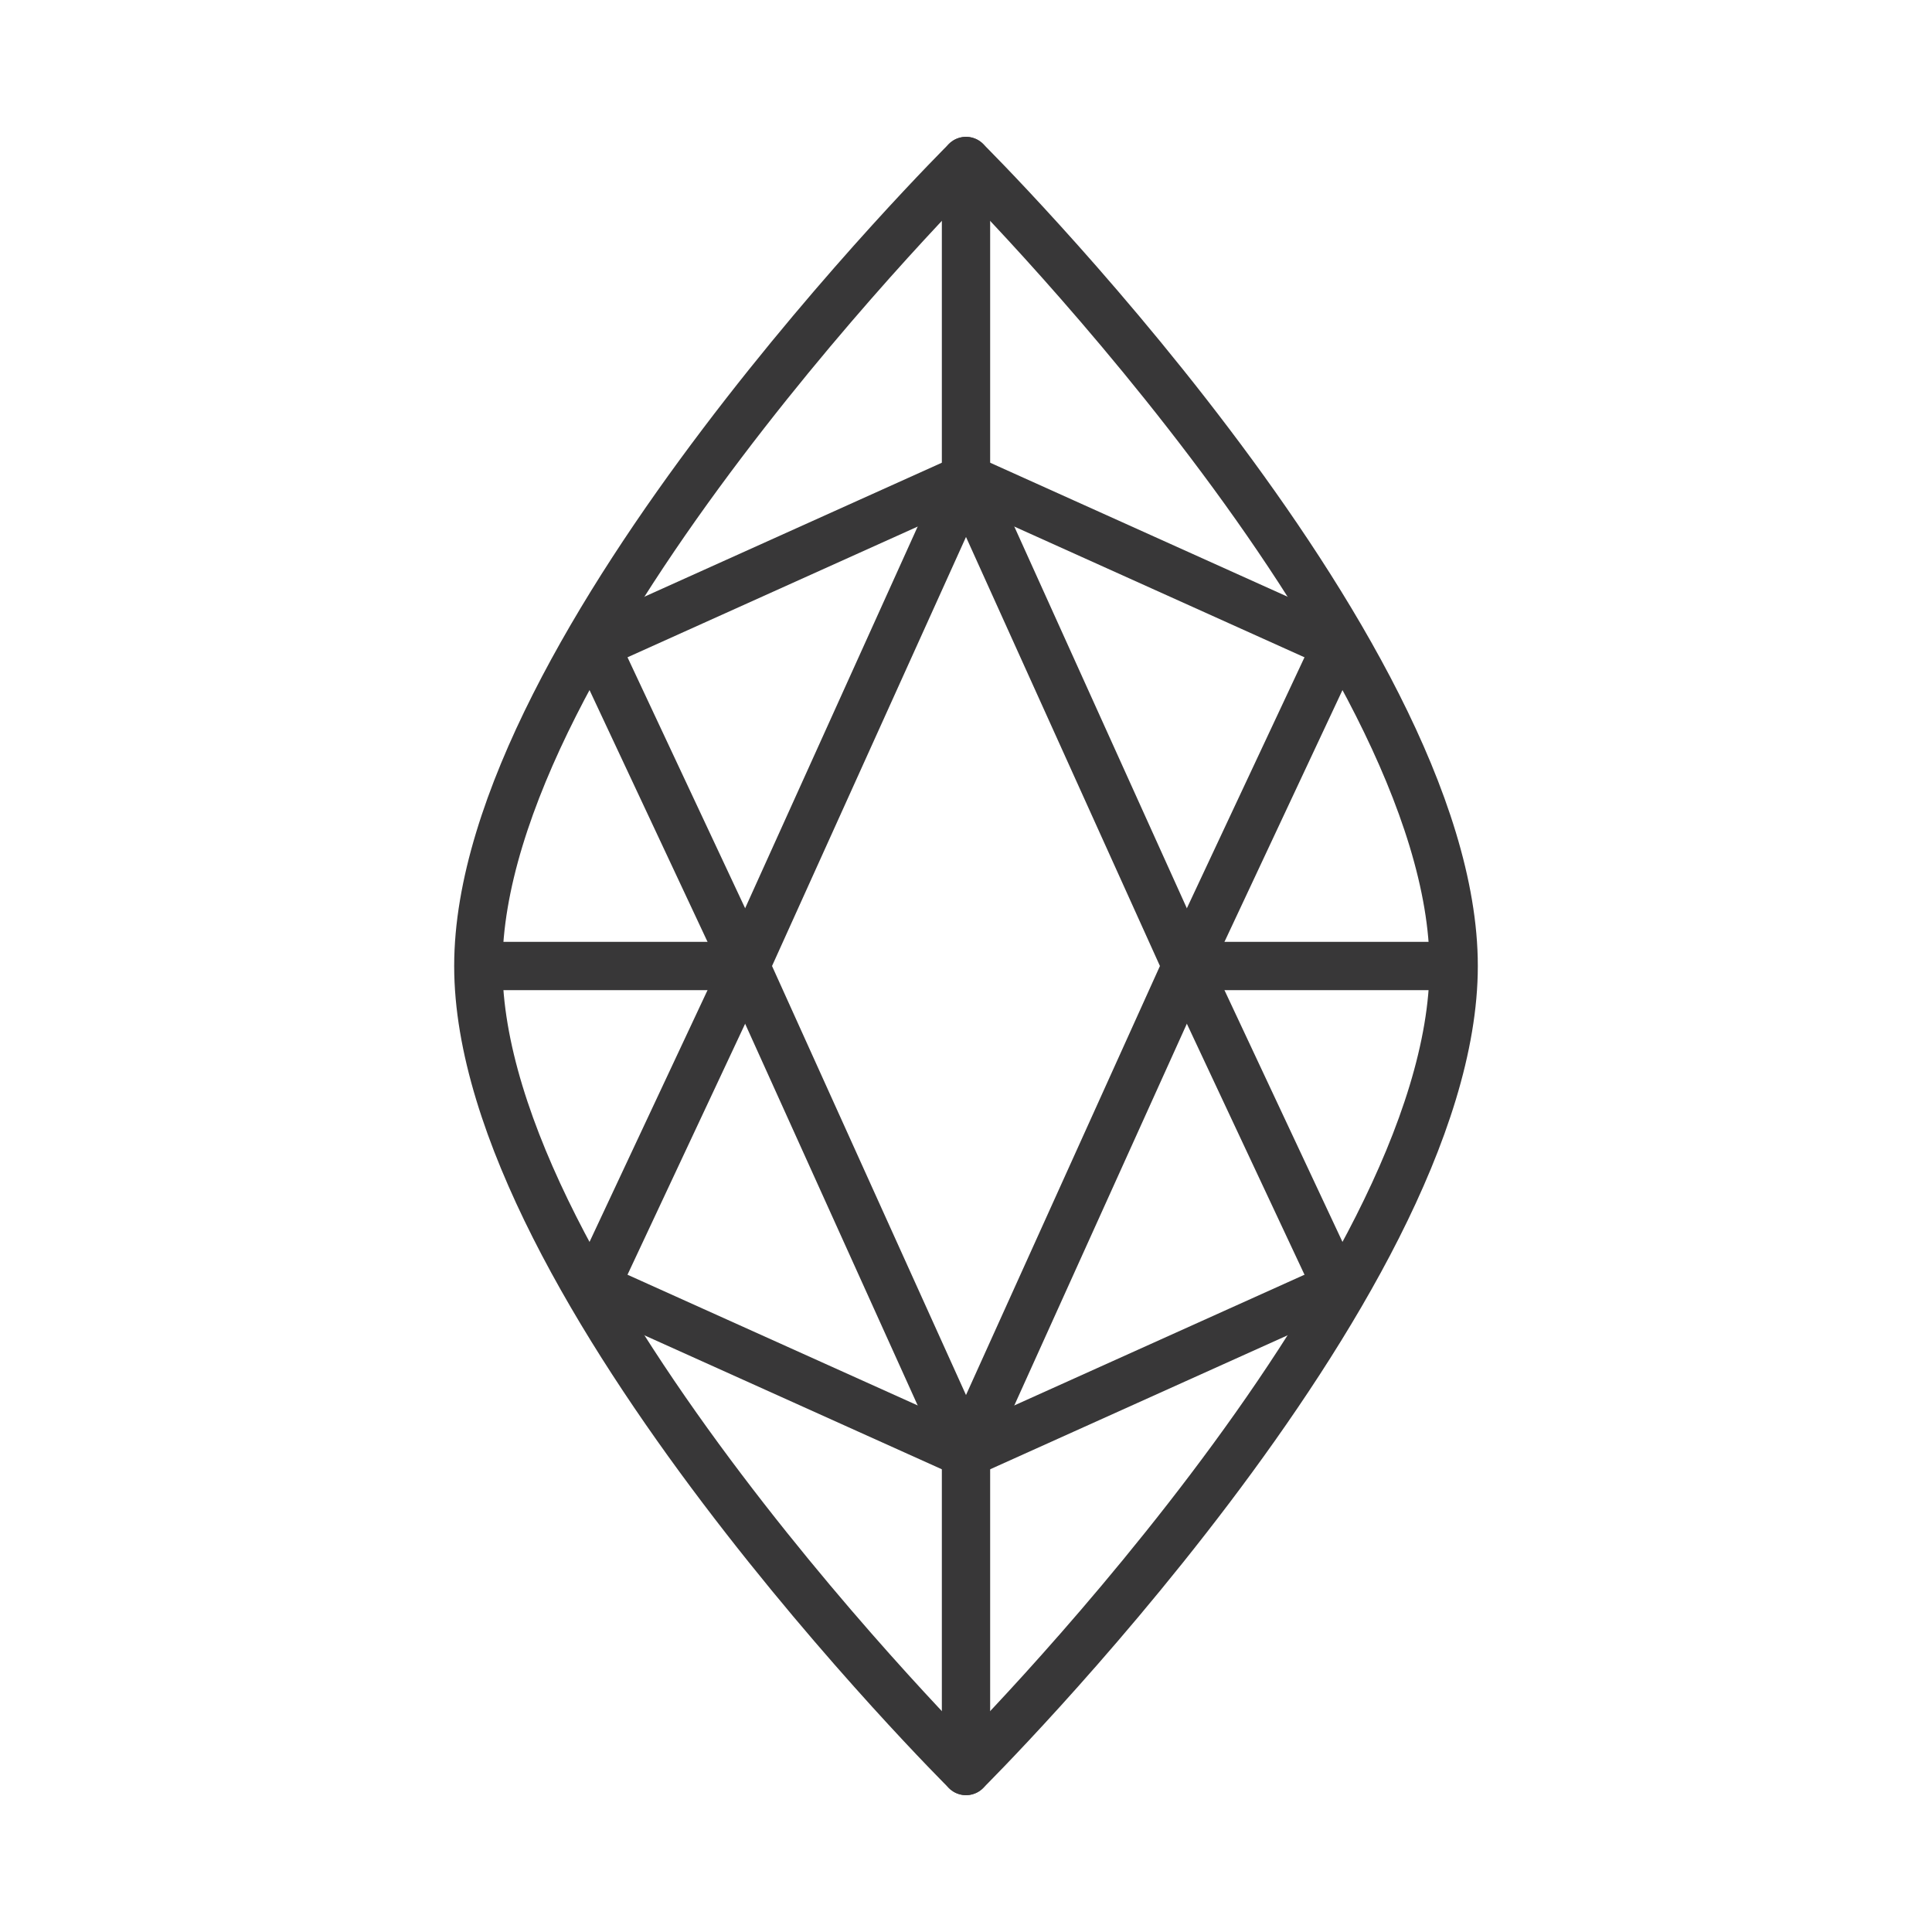
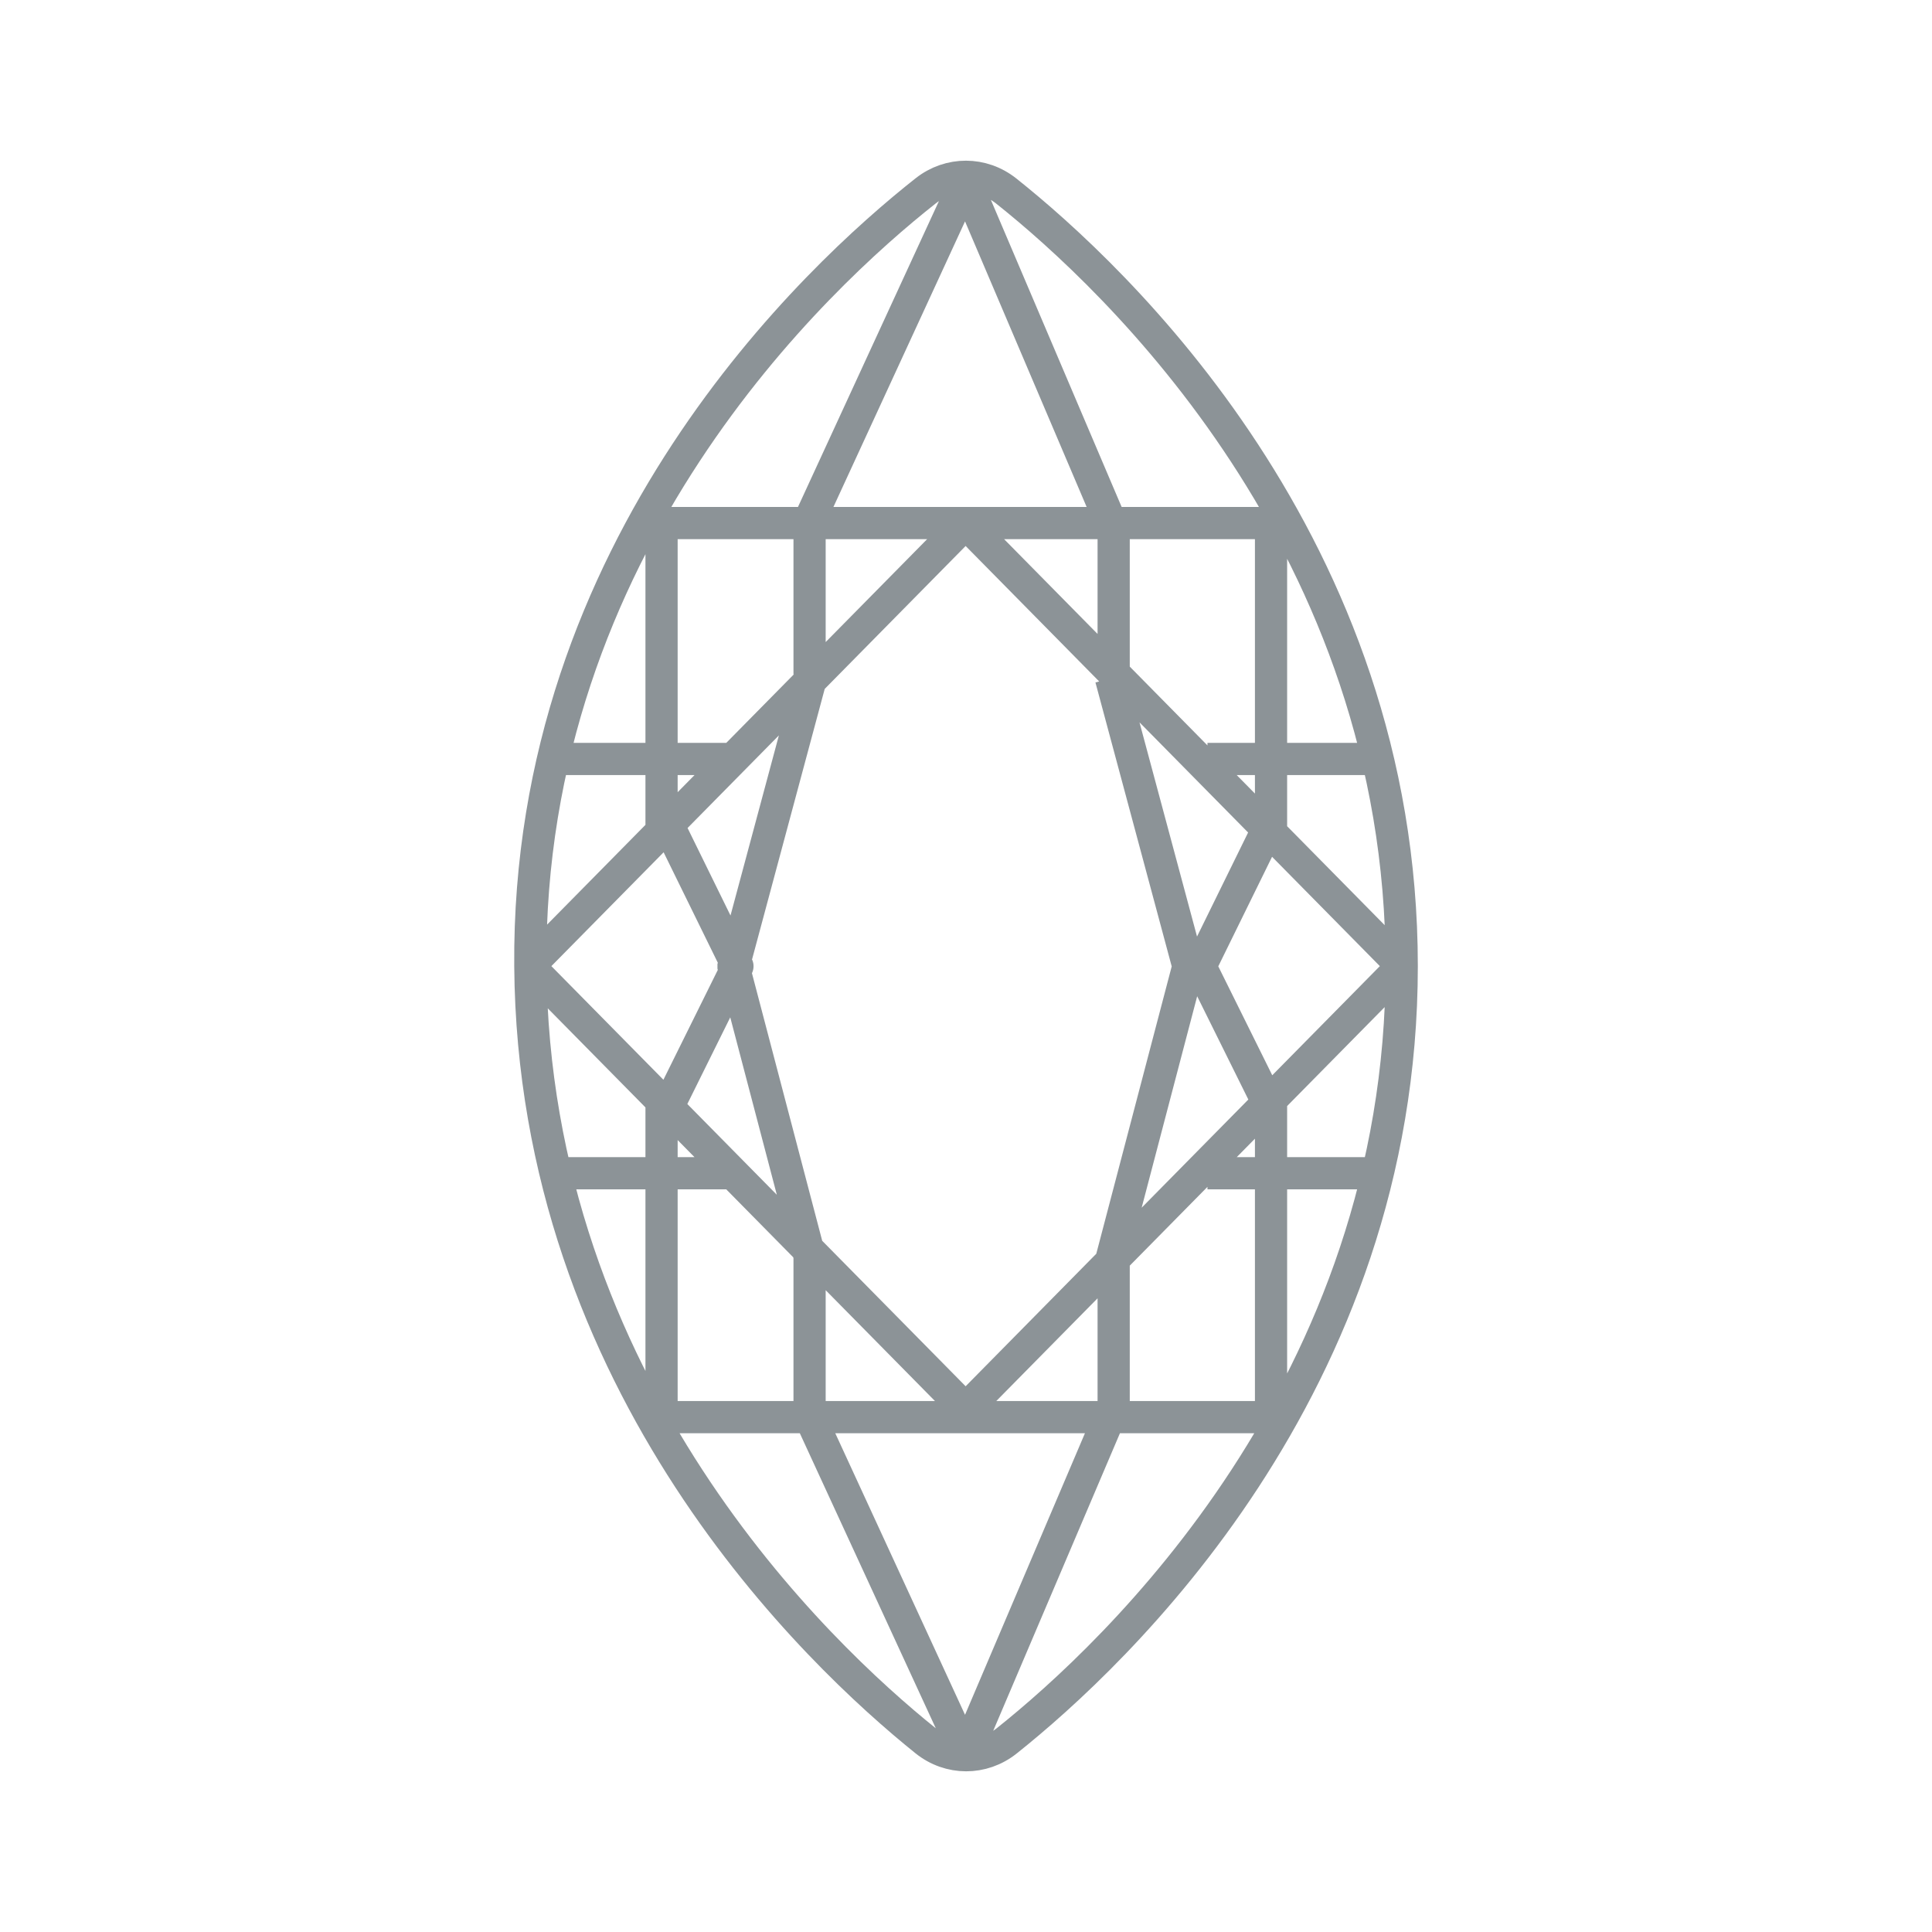
<svg xmlns="http://www.w3.org/2000/svg" width="60" height="60" viewBox="0 0 60 60" fill="none">
-   <path d="M30 5C30 5 14.855 20.041 14.855 30C14.855 39.959 30 55 30 55C30 55 45.145 39.959 45.145 30C45.145 20.041 30 5 30 5Z" stroke="#383738" stroke-width="1.5" stroke-linecap="round" stroke-linejoin="round" />
-   <path d="M30 14.855L23.153 30L30 45.145L36.846 30L30 14.855Z" stroke="#383738" stroke-width="1.5" stroke-linejoin="round" />
-   <path d="M30 5V14.855" stroke="#383738" stroke-width="1.5" stroke-linecap="round" />
-   <path d="M14.855 30H23.154" stroke="#383738" stroke-width="1.5" />
-   <path d="M45.145 30H36.847" stroke="#383738" stroke-width="1.5" />
-   <path d="M30 45.145V55" stroke="#383738" stroke-width="1.5" stroke-linecap="round" />
-   <path d="M18.485 20.041L23.153 30L18.485 39.959" stroke="#383738" stroke-width="1.5" stroke-linejoin="round" />
-   <path d="M41.515 20.041L36.847 30L41.515 39.959" stroke="#383738" stroke-width="1.5" stroke-linejoin="round" />
-   <path d="M18.485 20.042L30 14.855L41.514 20.042" stroke="#383738" stroke-width="1.5" />
-   <path d="M18.485 39.959L30 45.145L41.514 39.959" stroke="#383738" stroke-width="1.5" />
+   <path d="M25.183 21.065L22.781 30.008C22.781 30.01 22.781 30.012 22.781 30.015L25.183 39.165M34.503 21.065L36.905 30.008C36.906 30.01 36.906 30.012 36.905 30.015L34.503 39.165M25.102 43.886L29.977 54.465C29.981 54.474 29.994 54.474 29.998 54.465L34.503 43.886M25.102 16.244L29.977 5.665C29.981 5.655 29.994 5.656 29.998 5.665L34.503 16.244M19.97 16.244L39.946 16.244M19.97 44.011H39.946M25.142 16.178V20.941M25.142 38.98V43.743M20.545 16.178V25.745M17.348 23.57H22.775M17.348 36.436H22.775M37.499 23.57H42.926M37.499 36.436H42.926M20.545 34.197V43.764M39.473 16.178V25.745M39.473 34.176V43.743M34.586 16.178V20.941M34.586 39.248V44.011M20.71 25.539L22.902 30.006C22.904 30.01 22.904 30.014 22.902 30.017L20.71 34.443M39.473 25.539L37.28 30.006C37.279 30.01 37.279 30.014 37.28 30.017L39.473 34.443M28.745 5.929C25.371 8.591 16.367 16.926 16.47 30.004C16.572 43.051 25.405 51.377 28.743 54.059C29.487 54.658 30.516 54.66 31.263 54.065C34.624 51.388 43.532 43.059 43.532 30.004C43.532 16.934 34.605 8.603 31.253 5.935C30.511 5.344 29.489 5.342 28.745 5.929ZM16.586 30.171L29.819 43.592C29.912 43.687 30.065 43.687 30.158 43.592L43.39 30.171C43.482 30.078 43.482 29.929 43.39 29.837L30.158 16.416C30.065 16.321 29.912 16.321 29.819 16.416L16.586 29.837C16.495 29.929 16.495 30.078 16.586 30.171Z" stroke="#8C9397" />
</svg>
